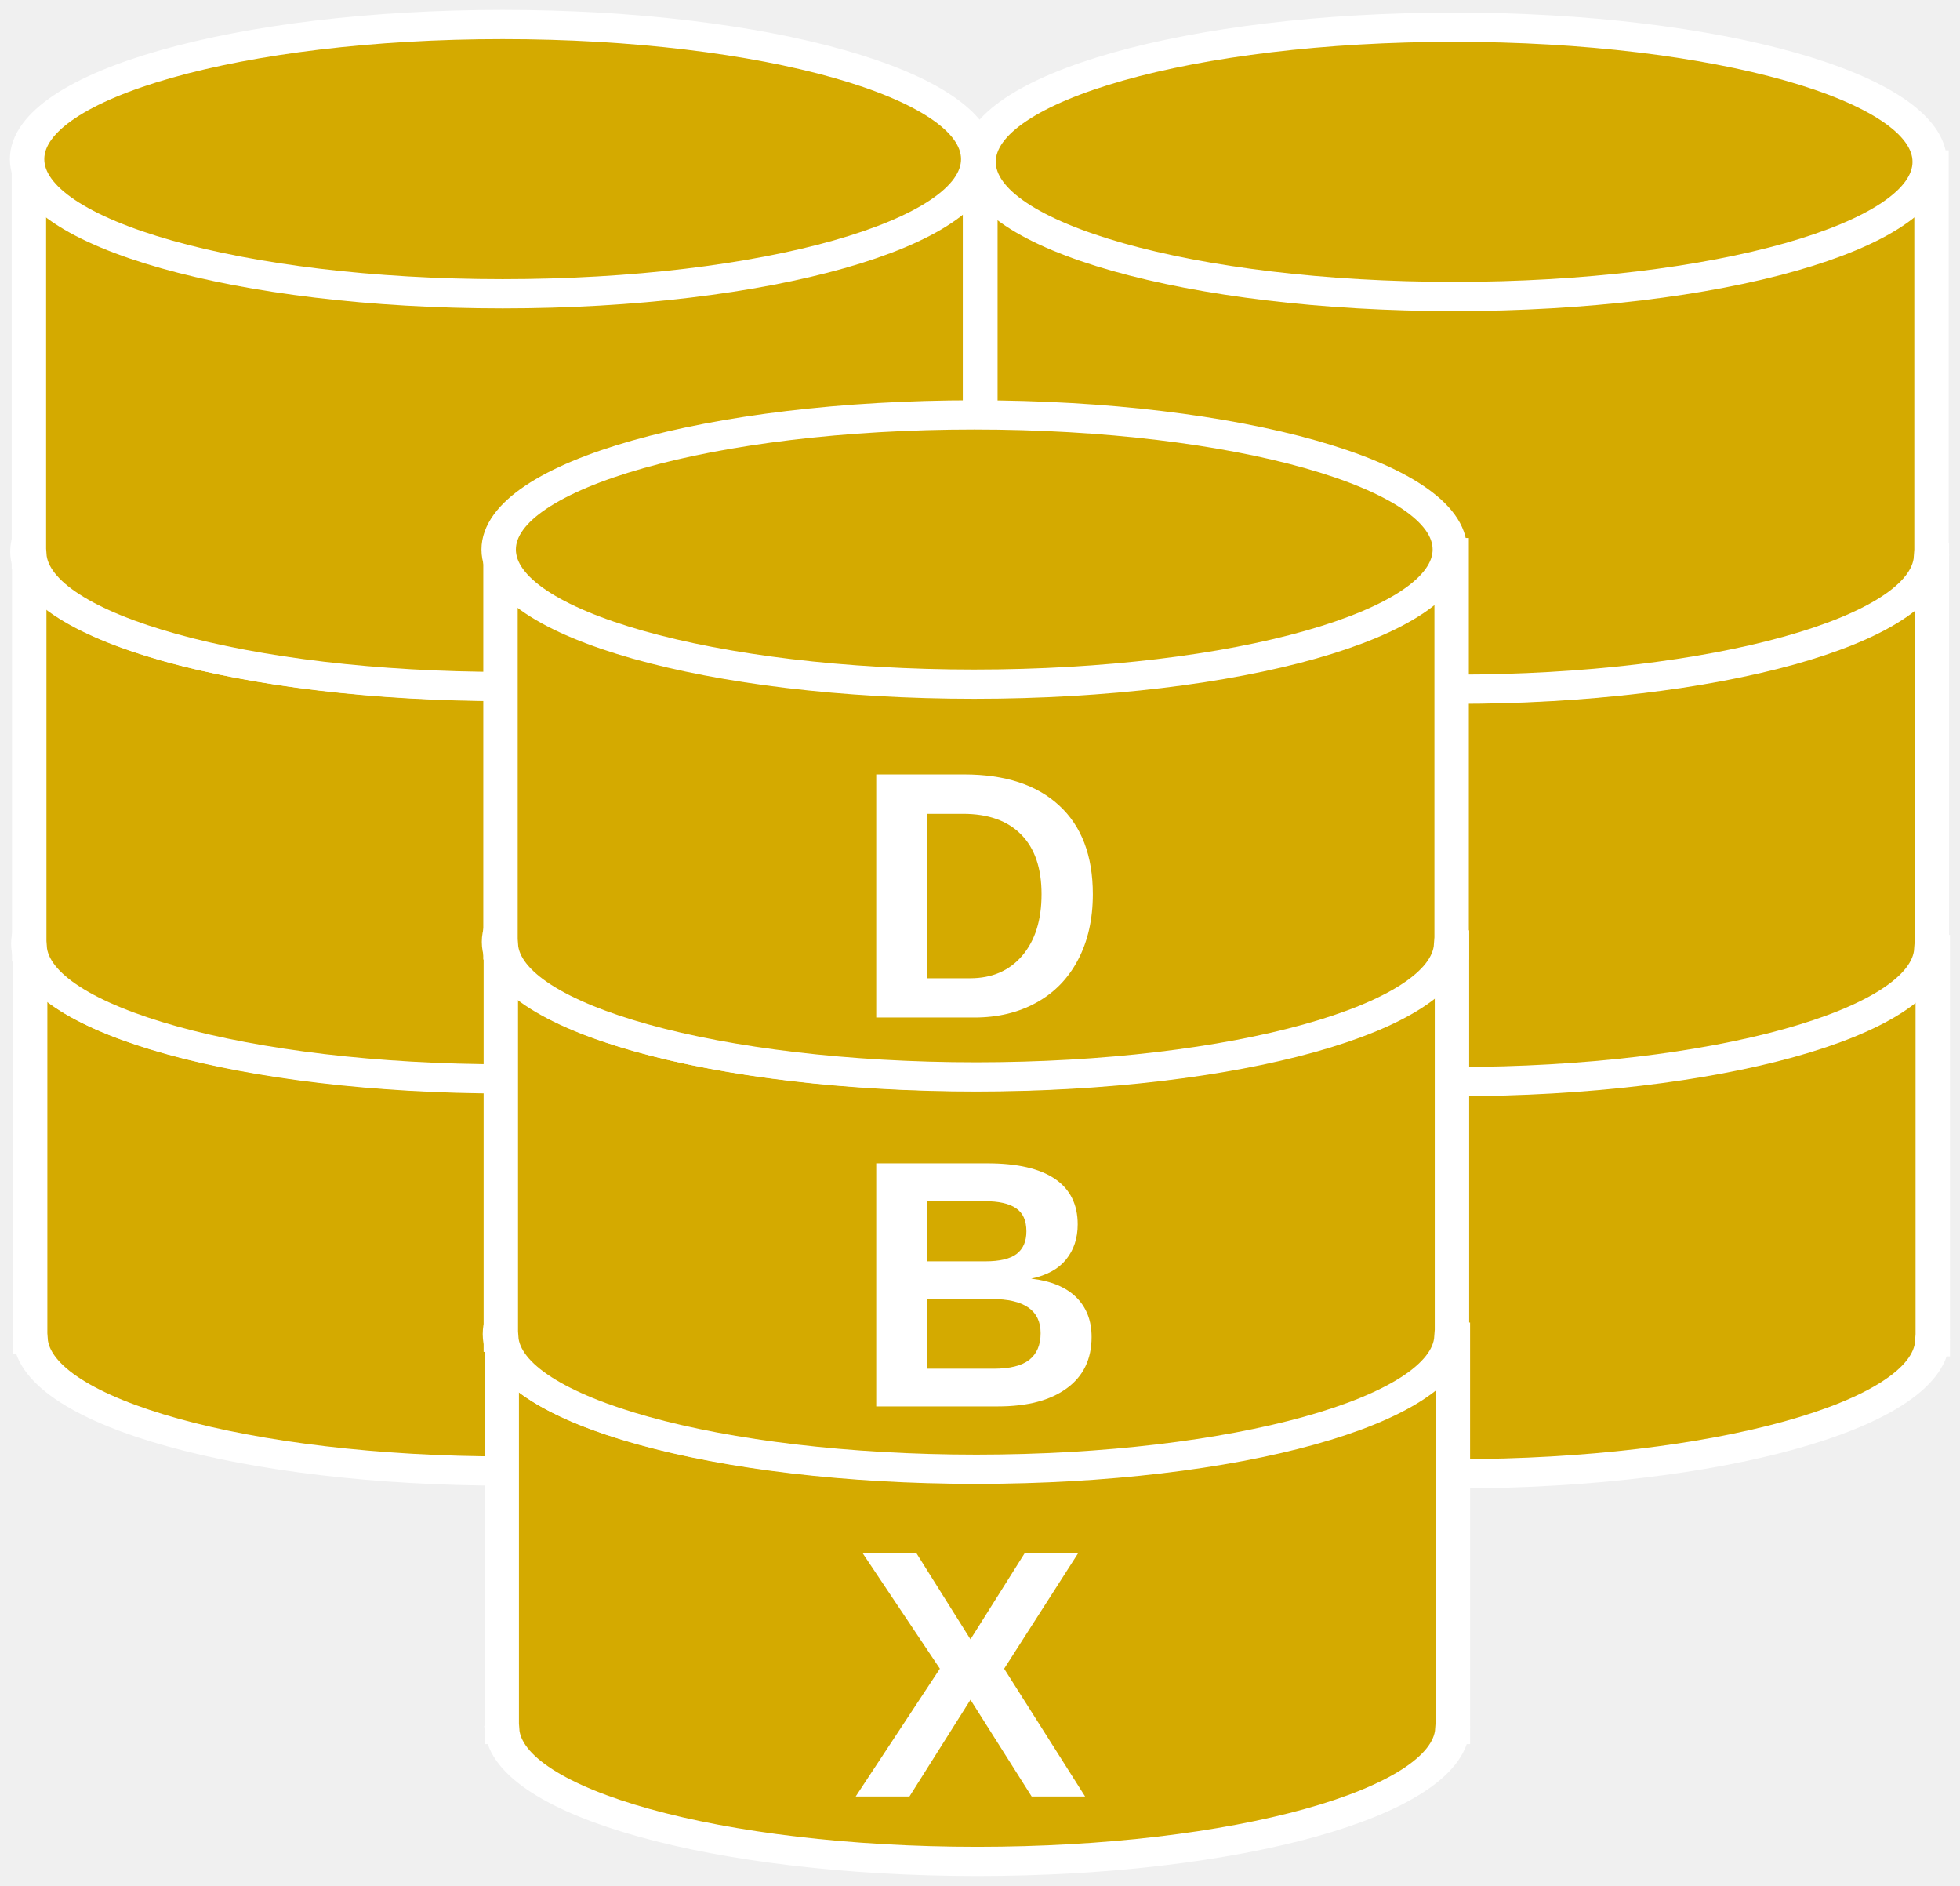
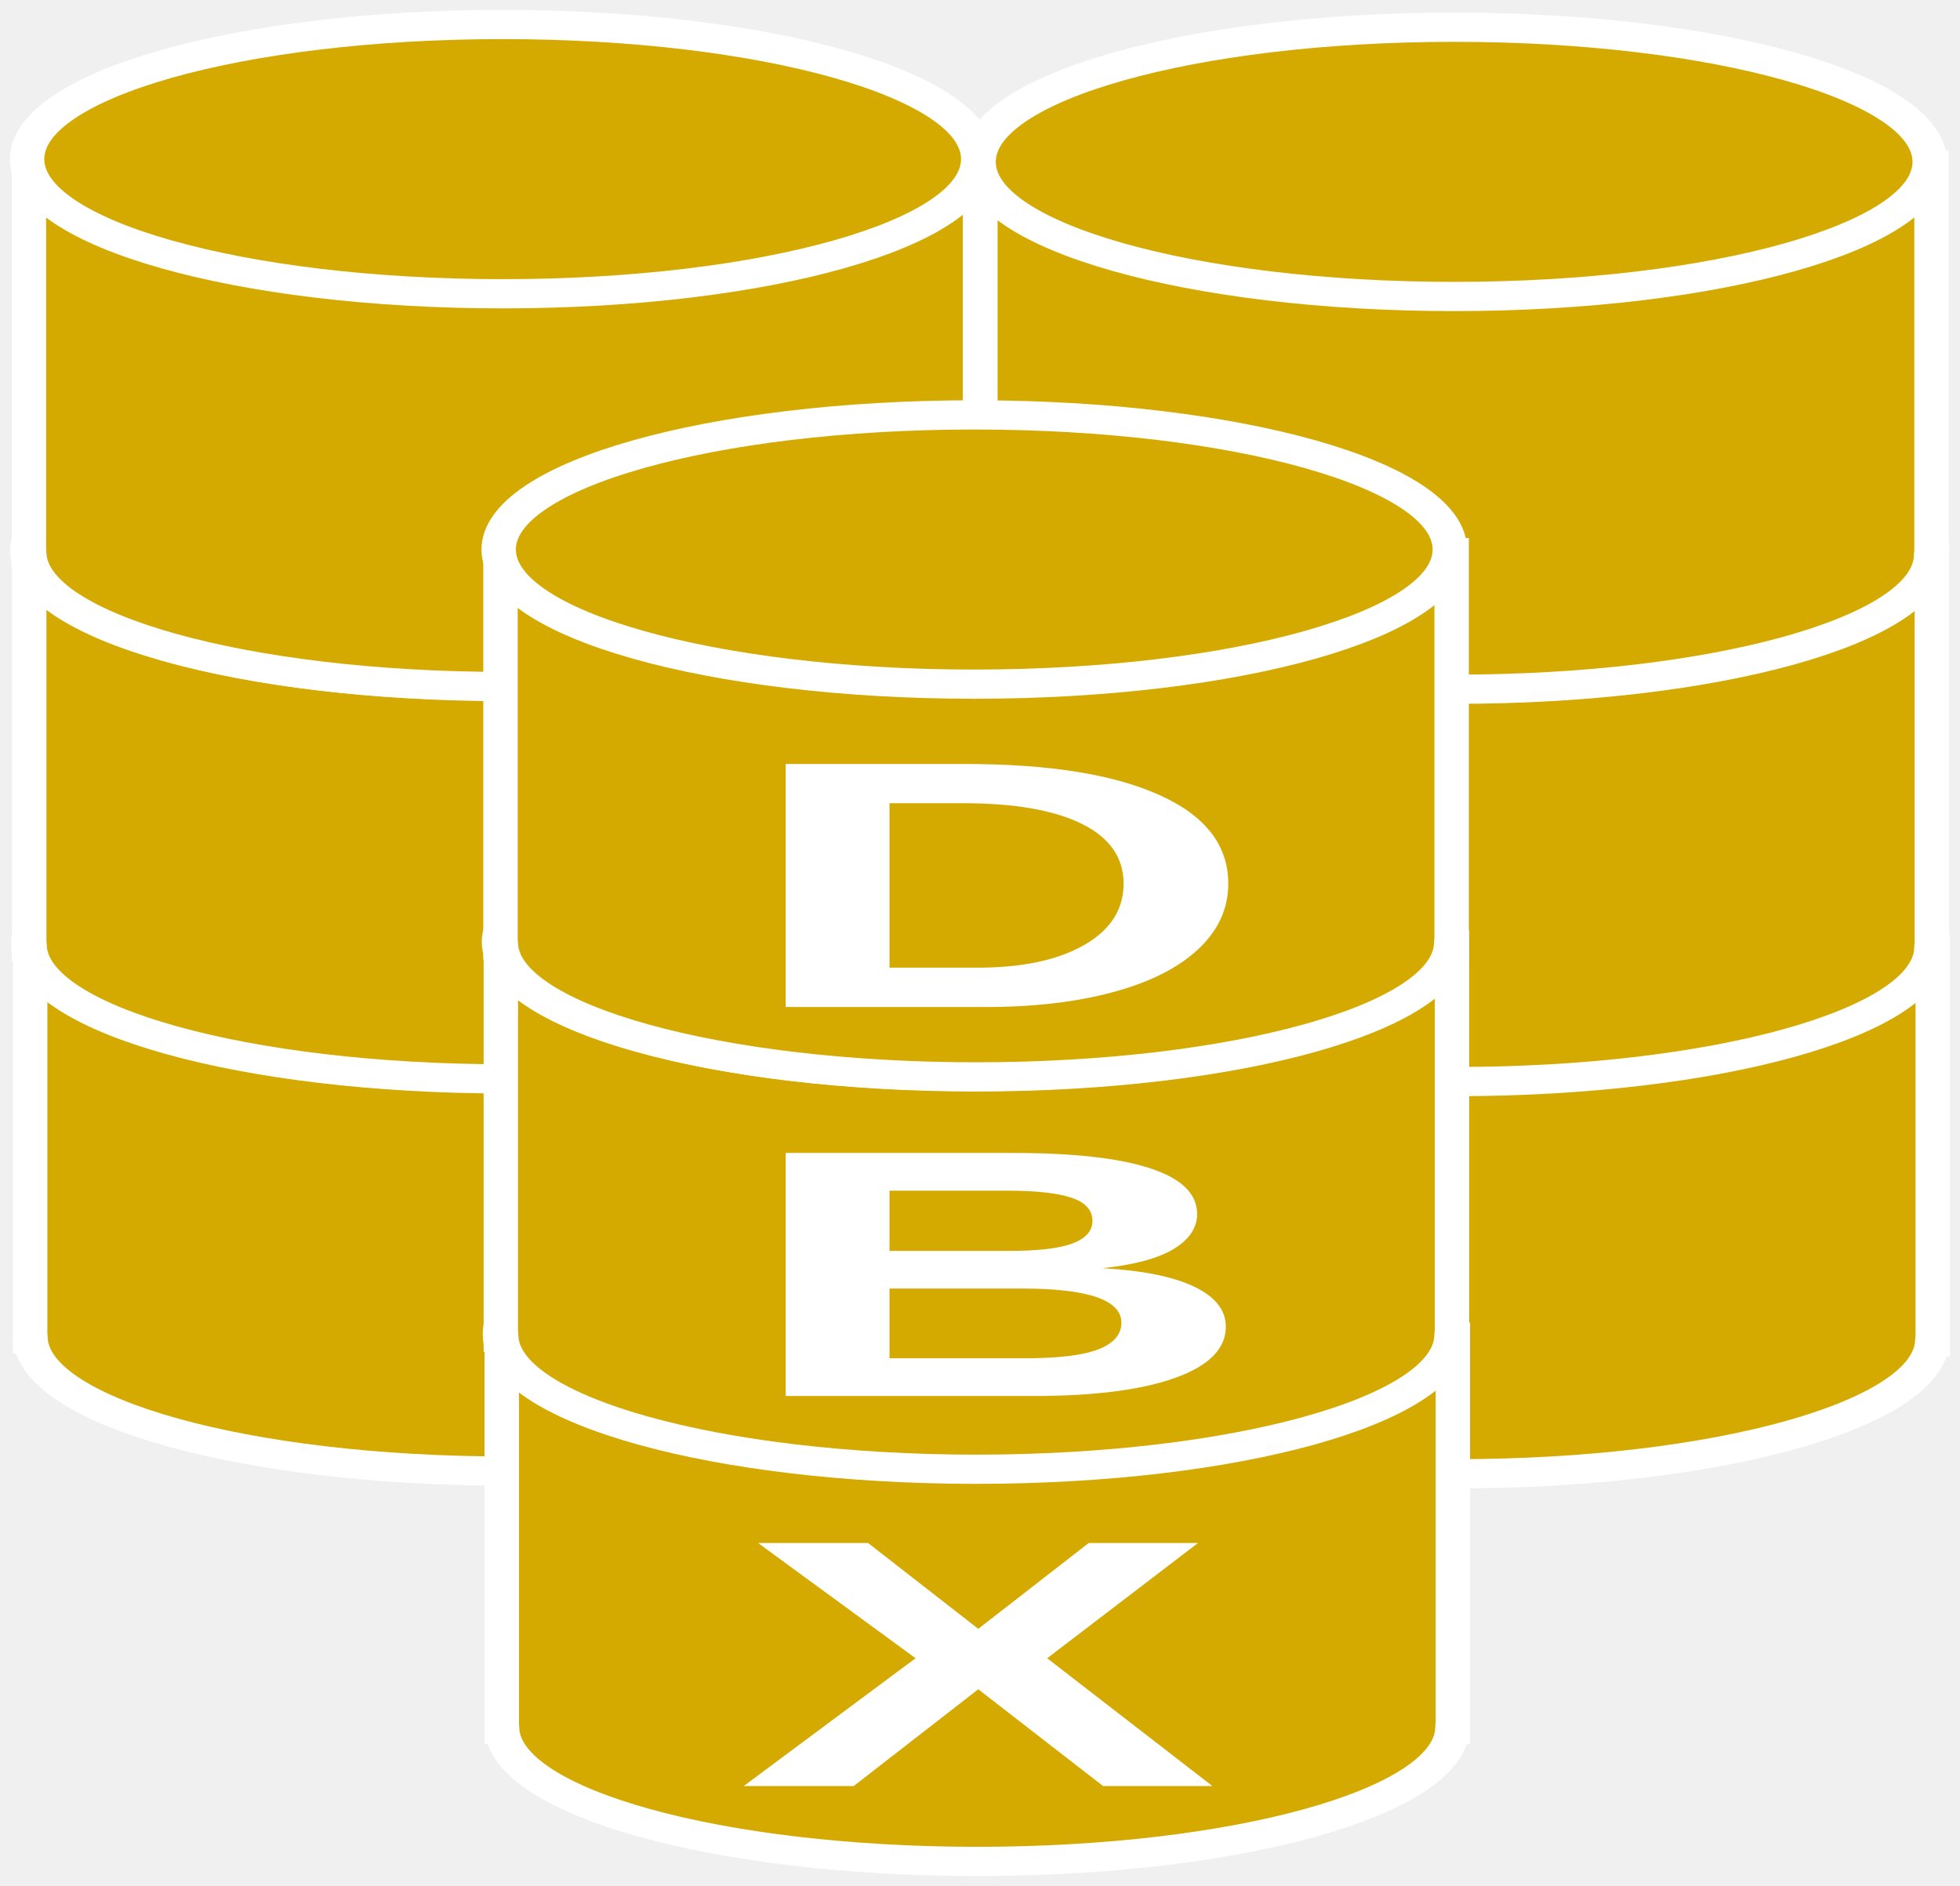
<svg xmlns="http://www.w3.org/2000/svg" width="198.228mm" height="190.688mm" viewBox="0 0 198.228 190.688" version="1.1" id="svg8">
  <defs id="defs2">
    <rect x="16.133" y="177.464" width="123.902" height="54.207" id="rect843" />
  </defs>
  <g id="layer1" transform="translate(0.07255137,0.2510681)">
    <g id="g969" transform="translate(-3.6666667e-8,-0.5291667)">
      <g id="g1310" style="stroke-width:5.292;stroke-miterlimit:4;stroke-dasharray:none" transform="matrix(0.6059614,0,0,0.6059614,-5.406333,-7.512745)">
        <g style="fill:#d4aa00;stroke-width:5.743;stroke-miterlimit:4;stroke-dasharray:none" transform="matrix(1,0,0,0.8490791,2.494643,58.12995)" id="g1232">
          <path style="fill:#d4aa00;fill-opacity:1;stroke:#ffffff;stroke-width:21.705;stroke-miterlimit:4;stroke-dasharray:none;stroke-opacity:1" d="m 42.861,501.668 v 289.398 a 300,100 0 0 0 -0.004,0.025 300,100 0 0 0 0.004,0.037 v 1.957 h 0.209 A 300,100 0 0 0 342.857,891.092 300,100 0 0 0 642.559,793.086 h 0.293 v -1.955 a 300,100 0 0 0 0.006,-0.039 300,100 0 0 0 -0.006,-0.055 V 501.668 Z" transform="scale(0.2645833)" id="rect1186" />
          <ellipse style="fill:#d4aa00;fill-opacity:1;stroke:#ffffff;stroke-width:5.743;stroke-miterlimit:4;stroke-dasharray:none;stroke-opacity:1" id="path1211-8" cx="90.412" cy="132.128" rx="79.375" ry="26.458" />
        </g>
        <g style="fill:#d4aa00;stroke-width:5.743;stroke-miterlimit:4;stroke-dasharray:none" transform="matrix(1,0,0,0.8490791,2.342189,-7.309045)" id="g1232-5">
          <path style="fill:#d4aa00;fill-opacity:1;stroke:#ffffff;stroke-width:21.705;stroke-miterlimit:4;stroke-dasharray:none;stroke-opacity:1" d="m 42.861,501.668 v 289.398 a 300,100 0 0 0 -0.004,0.025 300,100 0 0 0 0.004,0.037 v 1.957 h 0.209 A 300,100 0 0 0 342.857,891.092 300,100 0 0 0 642.559,793.086 h 0.293 v -1.955 a 300,100 0 0 0 0.006,-0.039 300,100 0 0 0 -0.006,-0.055 V 501.668 Z" transform="scale(0.2645833)" id="rect1186-7" />
          <ellipse style="fill:#d4aa00;fill-opacity:1;stroke:#ffffff;stroke-width:5.743;stroke-miterlimit:4;stroke-dasharray:none;stroke-opacity:1" id="path1211-8-1" cx="90.412" cy="132.128" rx="79.375" ry="26.458" />
        </g>
        <g style="fill:#d4aa00;fill-opacity:1;stroke-width:5.743;stroke-miterlimit:4;stroke-dasharray:none" transform="matrix(1,0,0,0.8490791,2.286896,-72.77646)" id="g1232-3">
          <path style="fill:#d4aa00;fill-opacity:1;stroke:#ffffff;stroke-width:21.705;stroke-miterlimit:4;stroke-dasharray:none;stroke-opacity:1" d="m 42.861,501.668 v 289.398 a 300,100 0 0 0 -0.004,0.025 300,100 0 0 0 0.004,0.037 v 1.957 h 0.209 A 300,100 0 0 0 342.857,891.092 300,100 0 0 0 642.559,793.086 h 0.293 v -1.955 a 300,100 0 0 0 0.006,-0.039 300,100 0 0 0 -0.006,-0.055 V 501.668 Z" transform="scale(0.2645833)" id="rect1186-75" />
          <ellipse style="fill:#d4aa00;fill-opacity:1;stroke:#ffffff;stroke-width:5.743;stroke-miterlimit:4;stroke-dasharray:none;stroke-opacity:1" id="path1211-8-5" cx="90.412" cy="132.128" rx="79.375" ry="26.458" />
        </g>
      </g>
      <g id="g1310-4" style="stroke-width:5.292;stroke-miterlimit:4;stroke-dasharray:none" transform="matrix(0.6059614,0,0,0.6059614,90.82198,-7.237989)">
        <g style="fill:#d4aa00;stroke-width:5.743;stroke-miterlimit:4;stroke-dasharray:none" transform="matrix(1,0,0,0.8490791,2.494643,58.12995)" id="g1232-8">
          <path style="fill:#d4aa00;fill-opacity:1;stroke:#ffffff;stroke-width:21.705;stroke-miterlimit:4;stroke-dasharray:none;stroke-opacity:1" d="m 42.861,501.668 v 289.398 a 300,100 0 0 0 -0.004,0.025 300,100 0 0 0 0.004,0.037 v 1.957 h 0.209 A 300,100 0 0 0 342.857,891.092 300,100 0 0 0 642.559,793.086 h 0.293 v -1.955 a 300,100 0 0 0 0.006,-0.039 300,100 0 0 0 -0.006,-0.055 V 501.668 Z" transform="scale(0.2645833)" id="rect1186-6" />
          <ellipse style="fill:#d4aa00;fill-opacity:1;stroke:#ffffff;stroke-width:5.743;stroke-miterlimit:4;stroke-dasharray:none;stroke-opacity:1" id="path1211-8-4" cx="90.412" cy="132.128" rx="79.375" ry="26.458" />
        </g>
        <g style="fill:#d4aa00;stroke-width:5.743;stroke-miterlimit:4;stroke-dasharray:none" transform="matrix(1,0,0,0.8490791,2.342189,-7.309045)" id="g1232-5-3">
          <path style="fill:#d4aa00;fill-opacity:1;stroke:#ffffff;stroke-width:21.705;stroke-miterlimit:4;stroke-dasharray:none;stroke-opacity:1" d="m 42.861,501.668 v 289.398 a 300,100 0 0 0 -0.004,0.025 300,100 0 0 0 0.004,0.037 v 1.957 h 0.209 A 300,100 0 0 0 342.857,891.092 300,100 0 0 0 642.559,793.086 h 0.293 v -1.955 a 300,100 0 0 0 0.006,-0.039 300,100 0 0 0 -0.006,-0.055 V 501.668 Z" transform="scale(0.2645833)" id="rect1186-7-6" />
          <ellipse style="fill:#d4aa00;fill-opacity:1;stroke:#ffffff;stroke-width:5.743;stroke-miterlimit:4;stroke-dasharray:none;stroke-opacity:1" id="path1211-8-1-5" cx="90.412" cy="132.128" rx="79.375" ry="26.458" />
        </g>
        <g style="fill:#d4aa00;fill-opacity:1;stroke-width:5.743;stroke-miterlimit:4;stroke-dasharray:none" transform="matrix(1,0,0,0.8490791,2.286896,-72.77646)" id="g1232-3-2">
          <path style="fill:#d4aa00;fill-opacity:1;stroke:#ffffff;stroke-width:21.705;stroke-miterlimit:4;stroke-dasharray:none;stroke-opacity:1" d="m 42.861,501.668 v 289.398 a 300,100 0 0 0 -0.004,0.025 300,100 0 0 0 0.004,0.037 v 1.957 h 0.209 A 300,100 0 0 0 342.857,891.092 300,100 0 0 0 642.559,793.086 h 0.293 v -1.955 a 300,100 0 0 0 0.006,-0.039 300,100 0 0 0 -0.006,-0.055 V 501.668 Z" transform="scale(0.2645833)" id="rect1186-75-1" />
          <ellipse style="fill:#d4aa00;fill-opacity:1;stroke:#ffffff;stroke-width:5.743;stroke-miterlimit:4;stroke-dasharray:none;stroke-opacity:1" id="path1211-8-5-3" cx="90.412" cy="132.128" rx="79.375" ry="26.458" />
        </g>
      </g>
      <g id="g1310-7" style="stroke-width:5.292;stroke-miterlimit:4;stroke-dasharray:none" transform="matrix(0.6059614,0,0,0.6059614,42.28836,31.95959)">
        <g style="fill:#d4aa00;stroke-width:5.743;stroke-miterlimit:4;stroke-dasharray:none" transform="matrix(1,0,0,0.8490791,2.494643,58.12995)" id="g1232-1">
          <path style="fill:#d4aa00;fill-opacity:1;stroke:#ffffff;stroke-width:21.705;stroke-miterlimit:4;stroke-dasharray:none;stroke-opacity:1" d="m 42.861,501.668 v 289.398 a 300,100 0 0 0 -0.004,0.025 300,100 0 0 0 0.004,0.037 v 1.957 h 0.209 A 300,100 0 0 0 342.857,891.092 300,100 0 0 0 642.559,793.086 h 0.293 v -1.955 a 300,100 0 0 0 0.006,-0.039 300,100 0 0 0 -0.006,-0.055 V 501.668 Z" transform="scale(0.2645833)" id="rect1186-9" />
          <ellipse style="fill:#d4aa00;fill-opacity:1;stroke:#ffffff;stroke-width:5.743;stroke-miterlimit:4;stroke-dasharray:none;stroke-opacity:1" id="path1211-8-6" cx="90.412" cy="132.128" rx="79.375" ry="26.458" />
        </g>
        <g style="fill:#d4aa00;stroke-width:5.743;stroke-miterlimit:4;stroke-dasharray:none" transform="matrix(1,0,0,0.8490791,2.342189,-7.309045)" id="g1232-5-8">
          <path style="fill:#d4aa00;fill-opacity:1;stroke:#ffffff;stroke-width:21.705;stroke-miterlimit:4;stroke-dasharray:none;stroke-opacity:1" d="m 42.861,501.668 v 289.398 a 300,100 0 0 0 -0.004,0.025 300,100 0 0 0 0.004,0.037 v 1.957 h 0.209 A 300,100 0 0 0 342.857,891.092 300,100 0 0 0 642.559,793.086 h 0.293 v -1.955 a 300,100 0 0 0 0.006,-0.039 300,100 0 0 0 -0.006,-0.055 V 501.668 Z" transform="scale(0.2645833)" id="rect1186-7-9" />
          <ellipse style="fill:#d4aa00;fill-opacity:1;stroke:#ffffff;stroke-width:5.743;stroke-miterlimit:4;stroke-dasharray:none;stroke-opacity:1" id="path1211-8-1-9" cx="90.412" cy="132.128" rx="79.375" ry="26.458" />
        </g>
        <g style="fill:#d4aa00;fill-opacity:1;stroke-width:5.743;stroke-miterlimit:4;stroke-dasharray:none" transform="matrix(1,0,0,0.8490791,2.286896,-72.77646)" id="g1232-3-3">
          <path style="fill:#d4aa00;fill-opacity:1;stroke:#ffffff;stroke-width:21.705;stroke-miterlimit:4;stroke-dasharray:none;stroke-opacity:1" d="m 42.861,501.668 v 289.398 a 300,100 0 0 0 -0.004,0.025 300,100 0 0 0 0.004,0.037 v 1.957 h 0.209 A 300,100 0 0 0 342.857,891.092 300,100 0 0 0 642.559,793.086 h 0.293 v -1.955 a 300,100 0 0 0 0.006,-0.039 300,100 0 0 0 -0.006,-0.055 V 501.668 Z" transform="scale(0.2645833)" id="rect1186-75-2" />
          <ellipse style="fill:#d4aa00;fill-opacity:1;stroke:#ffffff;stroke-width:5.743;stroke-miterlimit:4;stroke-dasharray:none;stroke-opacity:1" id="path1211-8-5-4" cx="90.412" cy="132.128" rx="79.375" ry="26.458" />
        </g>
      </g>
    </g>
-     <text xml:space="preserve" style="font-style:normal;font-variant:normal;font-weight:bold;font-stretch:normal;font-size:35.724px;line-height:1.25;font-family:Arial;-inkscape-font-specification:'Arial, Bold';font-variant-ligatures:normal;font-variant-caps:normal;font-variant-numeric:normal;font-variant-east-asian:normal;fill:#ffffff;fill-opacity:1;stroke:none;stroke-width:0.67" x="86.155" y="102.628" id="text973">
-       <tspan id="tspan971" x="86.155" y="102.628" style="font-style:normal;font-variant:normal;font-weight:bold;font-stretch:normal;font-size:35.724px;font-family:Arial;-inkscape-font-specification:'Arial, Bold';font-variant-ligatures:normal;font-variant-caps:normal;font-variant-numeric:normal;font-variant-east-asian:normal;fill:#ffffff;stroke-width:0.67">D</tspan>
+     <text xml:space="preserve" style="font-style:normal;font-variant:normal;font-weight:bold;font-stretch:normal;font-size:51.066px;line-height:1.25;font-family:Arial;-inkscape-font-specification:'Arial, Bold';font-variant-ligatures:normal;font-variant-caps:normal;font-variant-numeric:normal;font-variant-east-asian:normal;fill:#ffffff;fill-opacity:1;stroke:none;stroke-width:0.957" x="52.116" y="145.188" id="text973" transform="scale(1.42945,0.6995697)">
+       <tspan id="tspan971" x="52.116" y="145.188" style="font-style:normal;font-variant:normal;font-weight:bold;font-stretch:normal;font-size:51.066px;font-family:Arial;-inkscape-font-specification:'Arial, Bold';font-variant-ligatures:normal;font-variant-caps:normal;font-variant-numeric:normal;font-variant-east-asian:normal;fill:#ffffff;stroke-width:0.957">D</tspan>
    </text>
-     <text xml:space="preserve" style="font-style:normal;font-variant:normal;font-weight:bold;font-stretch:normal;font-size:35.724px;line-height:1.25;font-family:Arial;-inkscape-font-specification:'Arial, Bold';font-variant-ligatures:normal;font-variant-caps:normal;font-variant-numeric:normal;font-variant-east-asian:normal;fill:#ffffff;fill-opacity:1;stroke:none;stroke-width:0.67" x="86.155" y="141.954" id="text973-5">
-       <tspan id="tspan1011" x="86.155" y="141.954">B</tspan>
+     <text xml:space="preserve" style="font-style:normal;font-variant:normal;font-weight:bold;font-stretch:normal;font-size:51.066px;line-height:1.25;font-family:Arial;-inkscape-font-specification:'Arial, Bold';font-variant-ligatures:normal;font-variant-caps:normal;font-variant-numeric:normal;font-variant-east-asian:normal;fill:#ffffff;fill-opacity:1;stroke:none;stroke-width:0.957" x="52.116" y="201.404" id="text973-5" transform="scale(1.42945,0.6995697)">
+       <tspan id="tspan1011" x="52.116" y="201.404" style="stroke-width:0.957">B</tspan>
    </text>
-     <text xml:space="preserve" style="font-style:normal;font-variant:normal;font-weight:bold;font-stretch:normal;font-size:35.724px;line-height:1.25;font-family:Arial;-inkscape-font-specification:'Arial, Bold';font-variant-ligatures:normal;font-variant-caps:normal;font-variant-numeric:normal;font-variant-east-asian:normal;fill:#ffffff;fill-opacity:1;stroke:none;stroke-width:0.67" x="86.155" y="181.393" id="text973-57">
-       <tspan id="tspan1013" x="86.155" y="181.393">X</tspan>
+     <text xml:space="preserve" style="font-style:normal;font-variant:normal;font-weight:bold;font-stretch:normal;font-size:51.066px;line-height:1.25;font-family:Arial;-inkscape-font-specification:'Arial, Bold';font-variant-ligatures:normal;font-variant-caps:normal;font-variant-numeric:normal;font-variant-east-asian:normal;fill:#ffffff;fill-opacity:1;stroke:none;stroke-width:0.957" x="52.116" y="257.779" id="text973-57" transform="scale(1.42945,0.6995697)">
+       <tspan id="tspan1013" x="52.116" y="257.779" style="stroke-width:0.957">X</tspan>
    </text>
  </g>
</svg>
